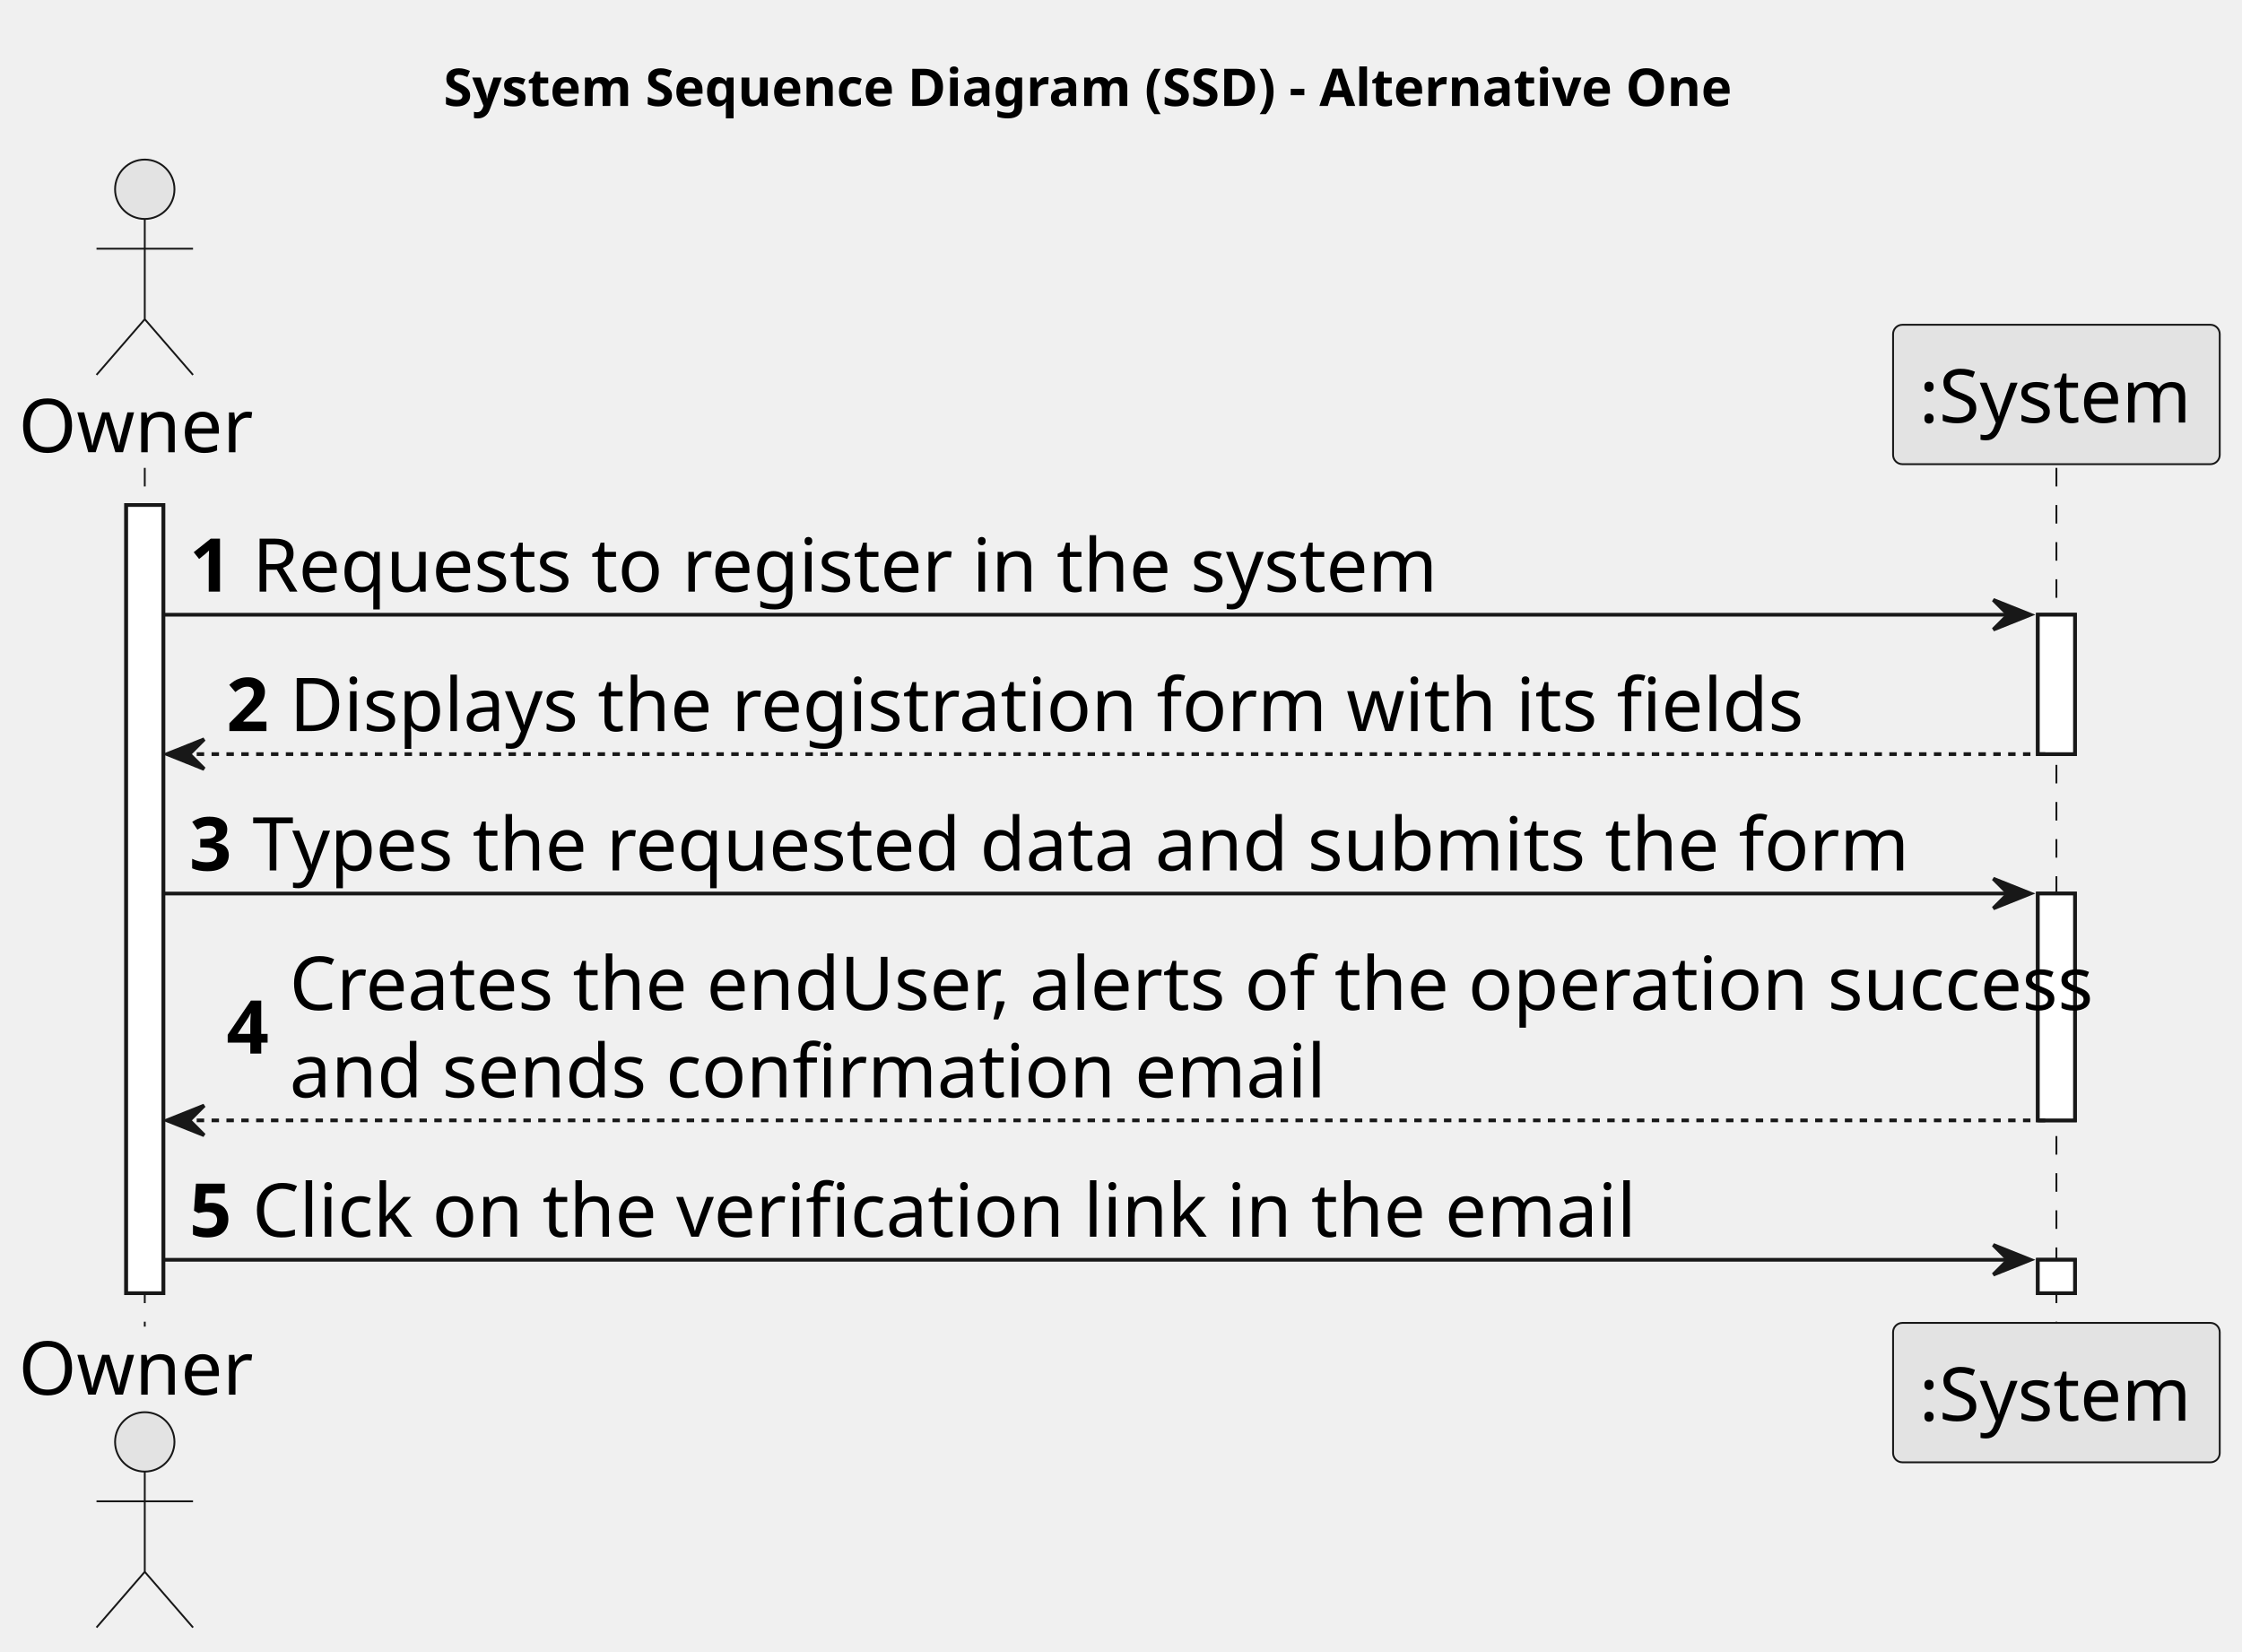
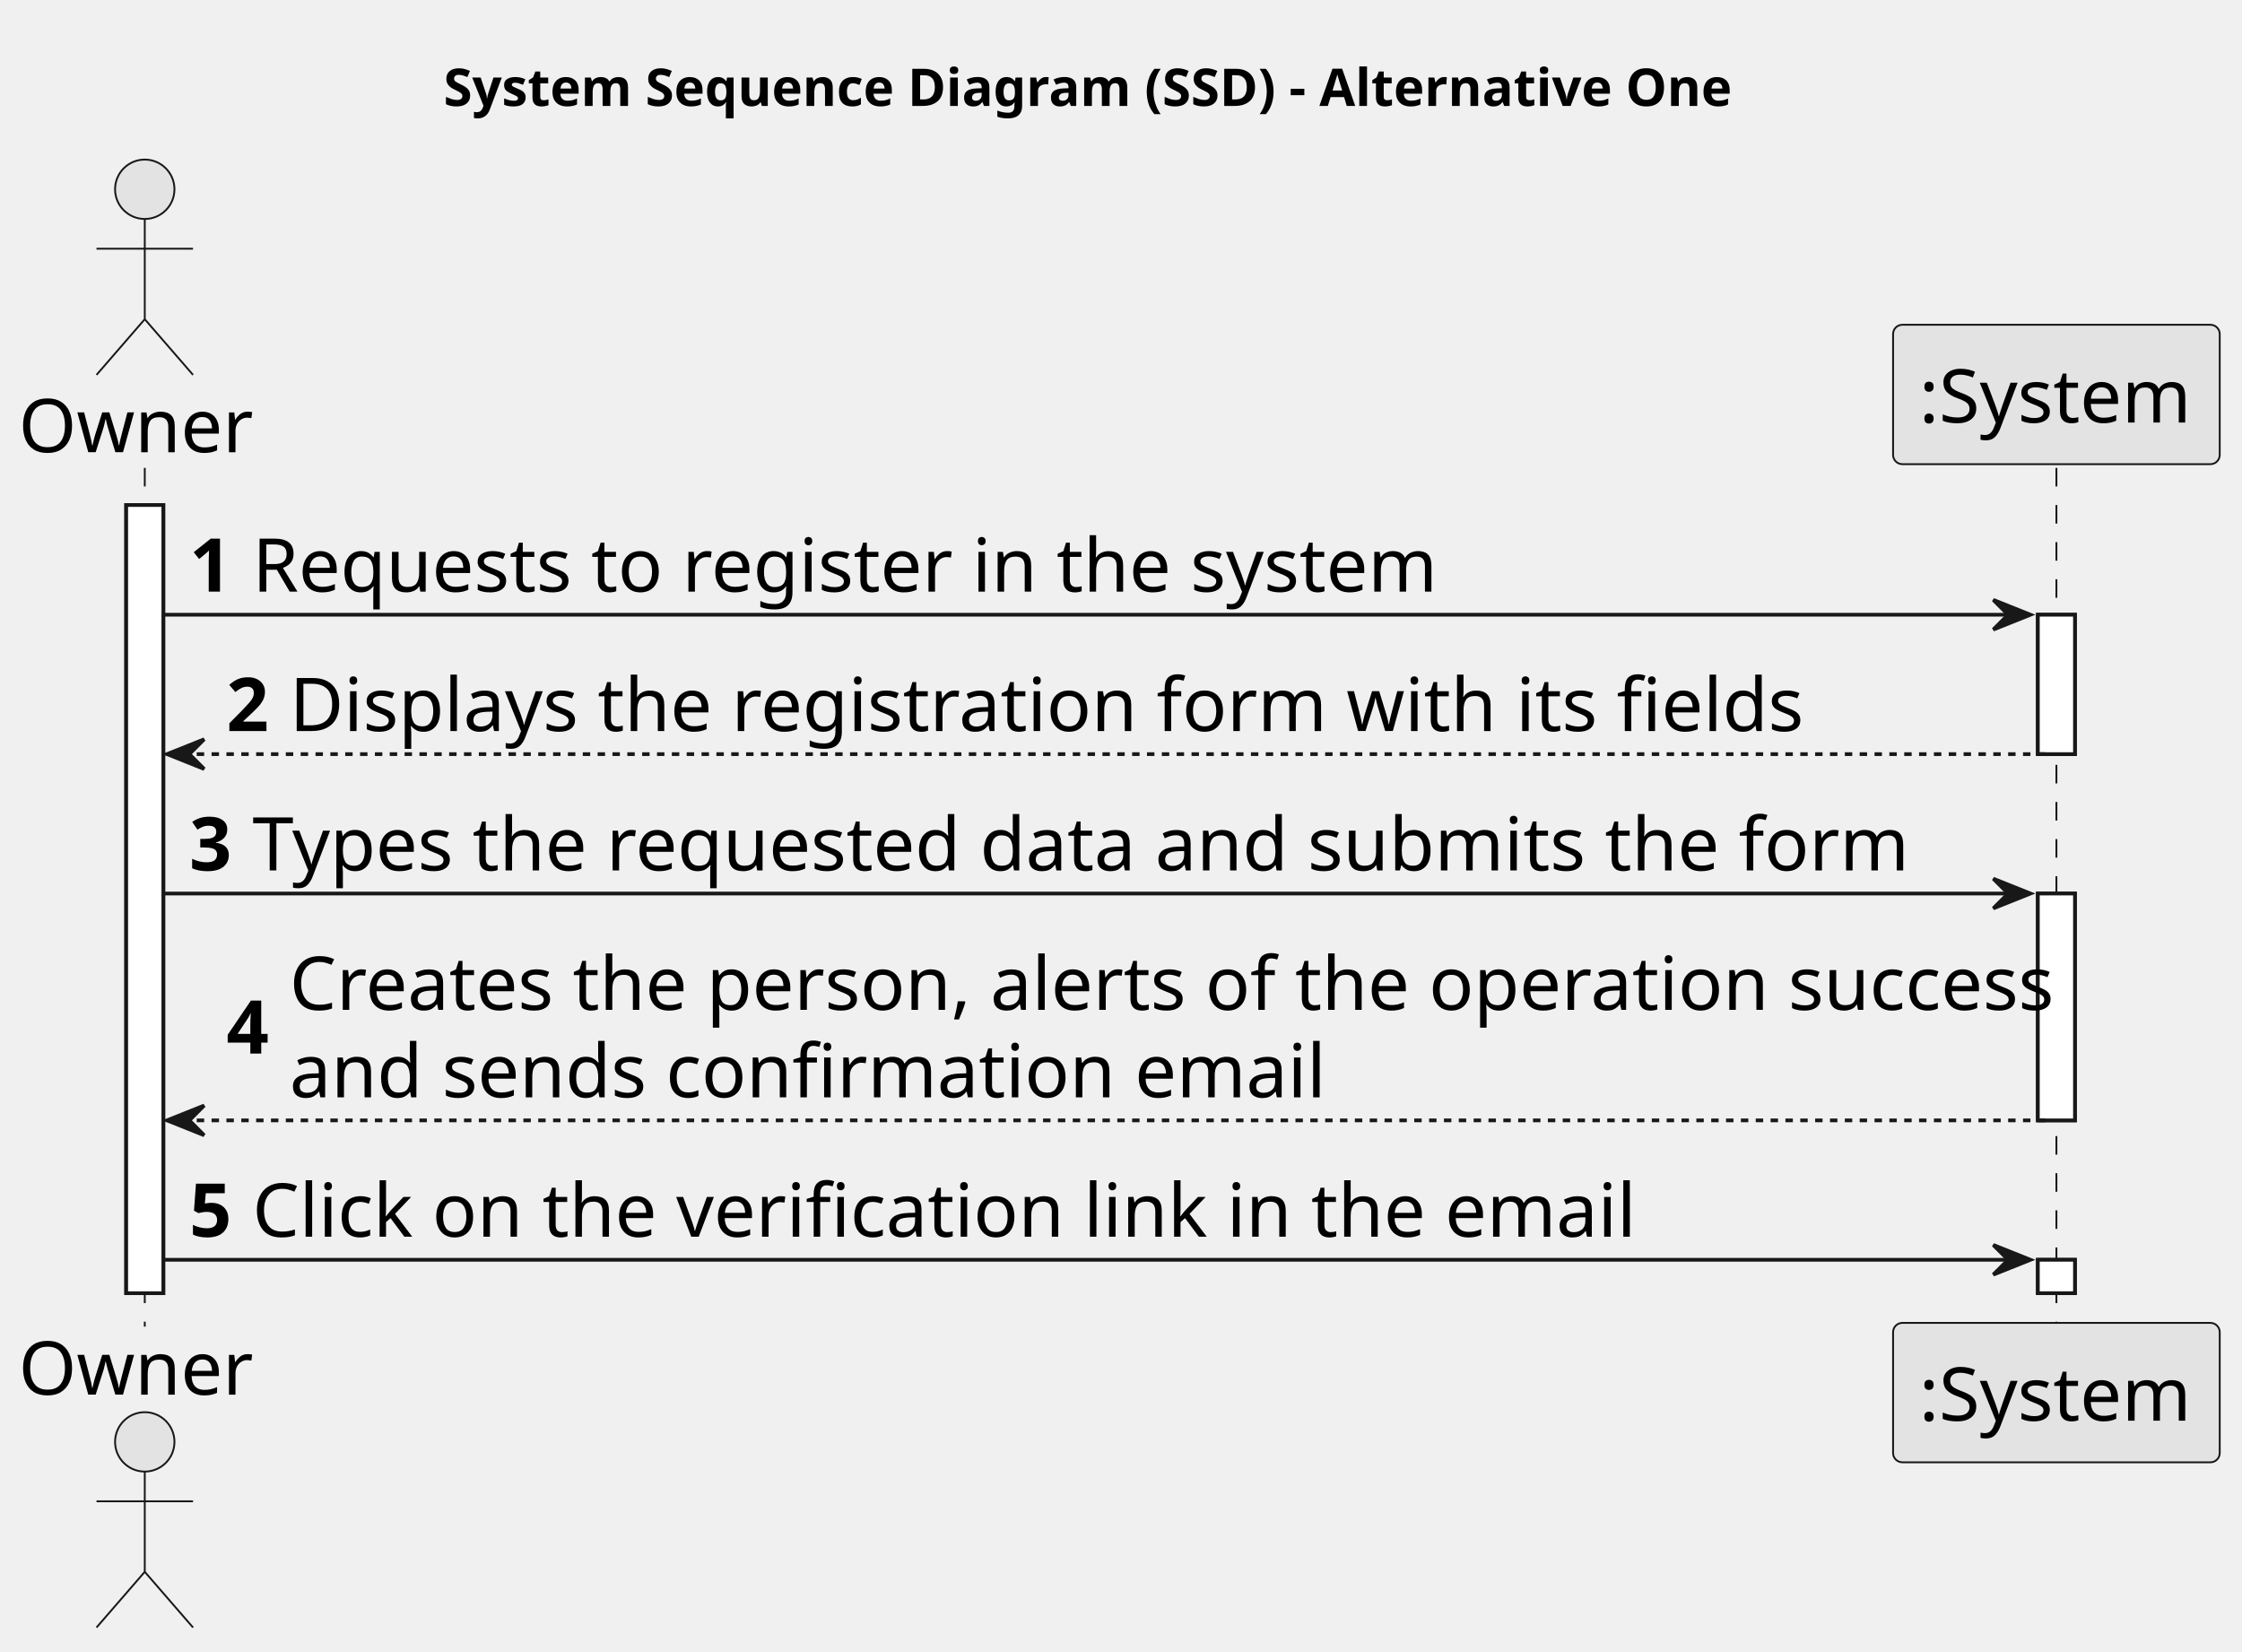
<svg xmlns="http://www.w3.org/2000/svg" contentStyleType="text/css" height="445px" preserveAspectRatio="none" style="width:604px;height:445px;background:#FFFFFF;" version="1.1" viewBox="0 0 604 445" width="604px" zoomAndPan="magnify">
  <defs />
  <g>
    <text fill="#000000" font-family="sans-serif" font-size="14" font-weight="bold" lengthAdjust="spacing" textLength="363" x="119.5" y="28.535">System Sequence Diagram (SSD) - Alternative One</text>
    <rect fill="#FFFFFF" height="212.328" style="stroke:#181818;stroke-width:1.0;" width="10" x="34" y="136.043" />
    <rect fill="#FFFFFF" height="37.555" style="stroke:#181818;stroke-width:1.0;" width="10" x="549" y="165.598" />
    <rect fill="#FFFFFF" height="61.109" style="stroke:#181818;stroke-width:1.0;" width="10" x="549" y="240.707" />
    <rect fill="#FFFFFF" height="9" style="stroke:#181818;stroke-width:1.0;" width="10" x="549" y="339.371" />
    <line style="stroke:#181818;stroke-width:0.5;stroke-dasharray:5.0,5.0;" x1="39" x2="39" y1="126.043" y2="357.371" />
    <line style="stroke:#181818;stroke-width:0.5;stroke-dasharray:5.0,5.0;" x1="554" x2="554" y1="126.043" y2="357.371" />
    <text fill="#000000" font-family="sans-serif" font-size="20" lengthAdjust="spacing" textLength="62" x="5" y="121.824">Owner</text>
    <ellipse cx="39" cy="50.988" fill="#E3E3E3" rx="8" ry="8" style="stroke:#181818;stroke-width:0.5;" />
    <path d="M39,58.988 L39,85.988 M26,66.988 L52,66.988 M39,85.988 L26,100.988 M39,85.988 L52,100.988 " fill="none" style="stroke:#181818;stroke-width:0.5;" />
    <text fill="#000000" font-family="sans-serif" font-size="20" lengthAdjust="spacing" textLength="62" x="5" y="375.707">Owner</text>
    <ellipse cx="39" cy="388.426" fill="#E3E3E3" rx="8" ry="8" style="stroke:#181818;stroke-width:0.5;" />
    <path d="M39,396.426 L39,423.426 M26,404.426 L52,404.426 M39,423.426 L26,438.426 M39,423.426 L52,438.426 " fill="none" style="stroke:#181818;stroke-width:0.5;" />
    <rect fill="#E3E3E3" height="37.555" rx="2.5" ry="2.5" style="stroke:#181818;stroke-width:0.5;" width="88" x="510" y="87.488" />
    <text fill="#000000" font-family="sans-serif" font-size="20" lengthAdjust="spacing" textLength="74" x="517" y="113.824">:System</text>
    <rect fill="#E3E3E3" height="37.555" rx="2.5" ry="2.5" style="stroke:#181818;stroke-width:0.5;" width="88" x="510" y="356.371" />
    <text fill="#000000" font-family="sans-serif" font-size="20" lengthAdjust="spacing" textLength="74" x="517" y="382.707">:System</text>
    <rect fill="#FFFFFF" height="212.328" style="stroke:#181818;stroke-width:1.0;" width="10" x="34" y="136.043" />
    <rect fill="#FFFFFF" height="37.555" style="stroke:#181818;stroke-width:1.0;" width="10" x="549" y="165.598" />
    <rect fill="#FFFFFF" height="61.109" style="stroke:#181818;stroke-width:1.0;" width="10" x="549" y="240.707" />
    <rect fill="#FFFFFF" height="9" style="stroke:#181818;stroke-width:1.0;" width="10" x="549" y="339.371" />
    <polygon fill="#181818" points="537,161.598,547,165.598,537,169.598,541,165.598" style="stroke:#181818;stroke-width:1.0;" />
    <line style="stroke:#181818;stroke-width:1.0;" x1="44" x2="543" y1="165.598" y2="165.598" />
    <text fill="#000000" font-family="sans-serif" font-size="20" font-weight="bold" lengthAdjust="spacing" textLength="13" x="51" y="159.379">1</text>
    <text fill="#000000" font-family="sans-serif" font-size="20" lengthAdjust="spacing" textLength="324" x="68" y="159.379">Requests to register in the system</text>
    <polygon fill="#181818" points="55,199.152,45,203.152,55,207.152,51,203.152" style="stroke:#181818;stroke-width:1.0;" />
    <line style="stroke:#181818;stroke-width:1.0;stroke-dasharray:2.0,2.0;" x1="49" x2="553" y1="203.152" y2="203.152" />
    <text fill="#000000" font-family="sans-serif" font-size="20" font-weight="bold" lengthAdjust="spacing" textLength="13" x="61" y="196.934">2</text>
    <text fill="#000000" font-family="sans-serif" font-size="20" lengthAdjust="spacing" textLength="419" x="78" y="196.934">Displays the registration form with its fields</text>
    <polygon fill="#181818" points="537,236.707,547,240.707,537,244.707,541,240.707" style="stroke:#181818;stroke-width:1.0;" />
    <line style="stroke:#181818;stroke-width:1.0;" x1="44" x2="543" y1="240.707" y2="240.707" />
    <text fill="#000000" font-family="sans-serif" font-size="20" font-weight="bold" lengthAdjust="spacing" textLength="13" x="51" y="234.488">3</text>
    <text fill="#000000" font-family="sans-serif" font-size="20" lengthAdjust="spacing" textLength="456" x="68" y="234.488">Types the requested data and submits the form</text>
    <polygon fill="#181818" points="55,297.816,45,301.816,55,305.816,51,301.816" style="stroke:#181818;stroke-width:1.0;" />
    <line style="stroke:#181818;stroke-width:1.0;stroke-dasharray:2.0,2.0;" x1="49" x2="553" y1="301.816" y2="301.816" />
    <text fill="#000000" font-family="sans-serif" font-size="20" font-weight="bold" lengthAdjust="spacing" textLength="13" x="61" y="283.82">4</text>
-     <text fill="#000000" font-family="sans-serif" font-size="20" lengthAdjust="spacing" textLength="458" x="78" y="272.043">Creates the endUser, alerts of the operation success</text>
+     <text fill="#000000" font-family="sans-serif" font-size="20" lengthAdjust="spacing" textLength="458" x="78" y="272.043">Creates the person, alerts of the operation success</text>
    <text fill="#000000" font-family="sans-serif" font-size="20" lengthAdjust="spacing" textLength="285" x="78" y="295.598">and sends confirmation email</text>
    <polygon fill="#181818" points="537,335.371,547,339.371,537,343.371,541,339.371" style="stroke:#181818;stroke-width:1.0;" />
    <line style="stroke:#181818;stroke-width:1.0;" x1="44" x2="543" y1="339.371" y2="339.371" />
    <text fill="#000000" font-family="sans-serif" font-size="20" font-weight="bold" lengthAdjust="spacing" textLength="13" x="51" y="333.152">5</text>
    <text fill="#000000" font-family="sans-serif" font-size="20" lengthAdjust="spacing" textLength="387" x="68" y="333.152">Click on the verification link in the email</text>
  </g>
</svg>
